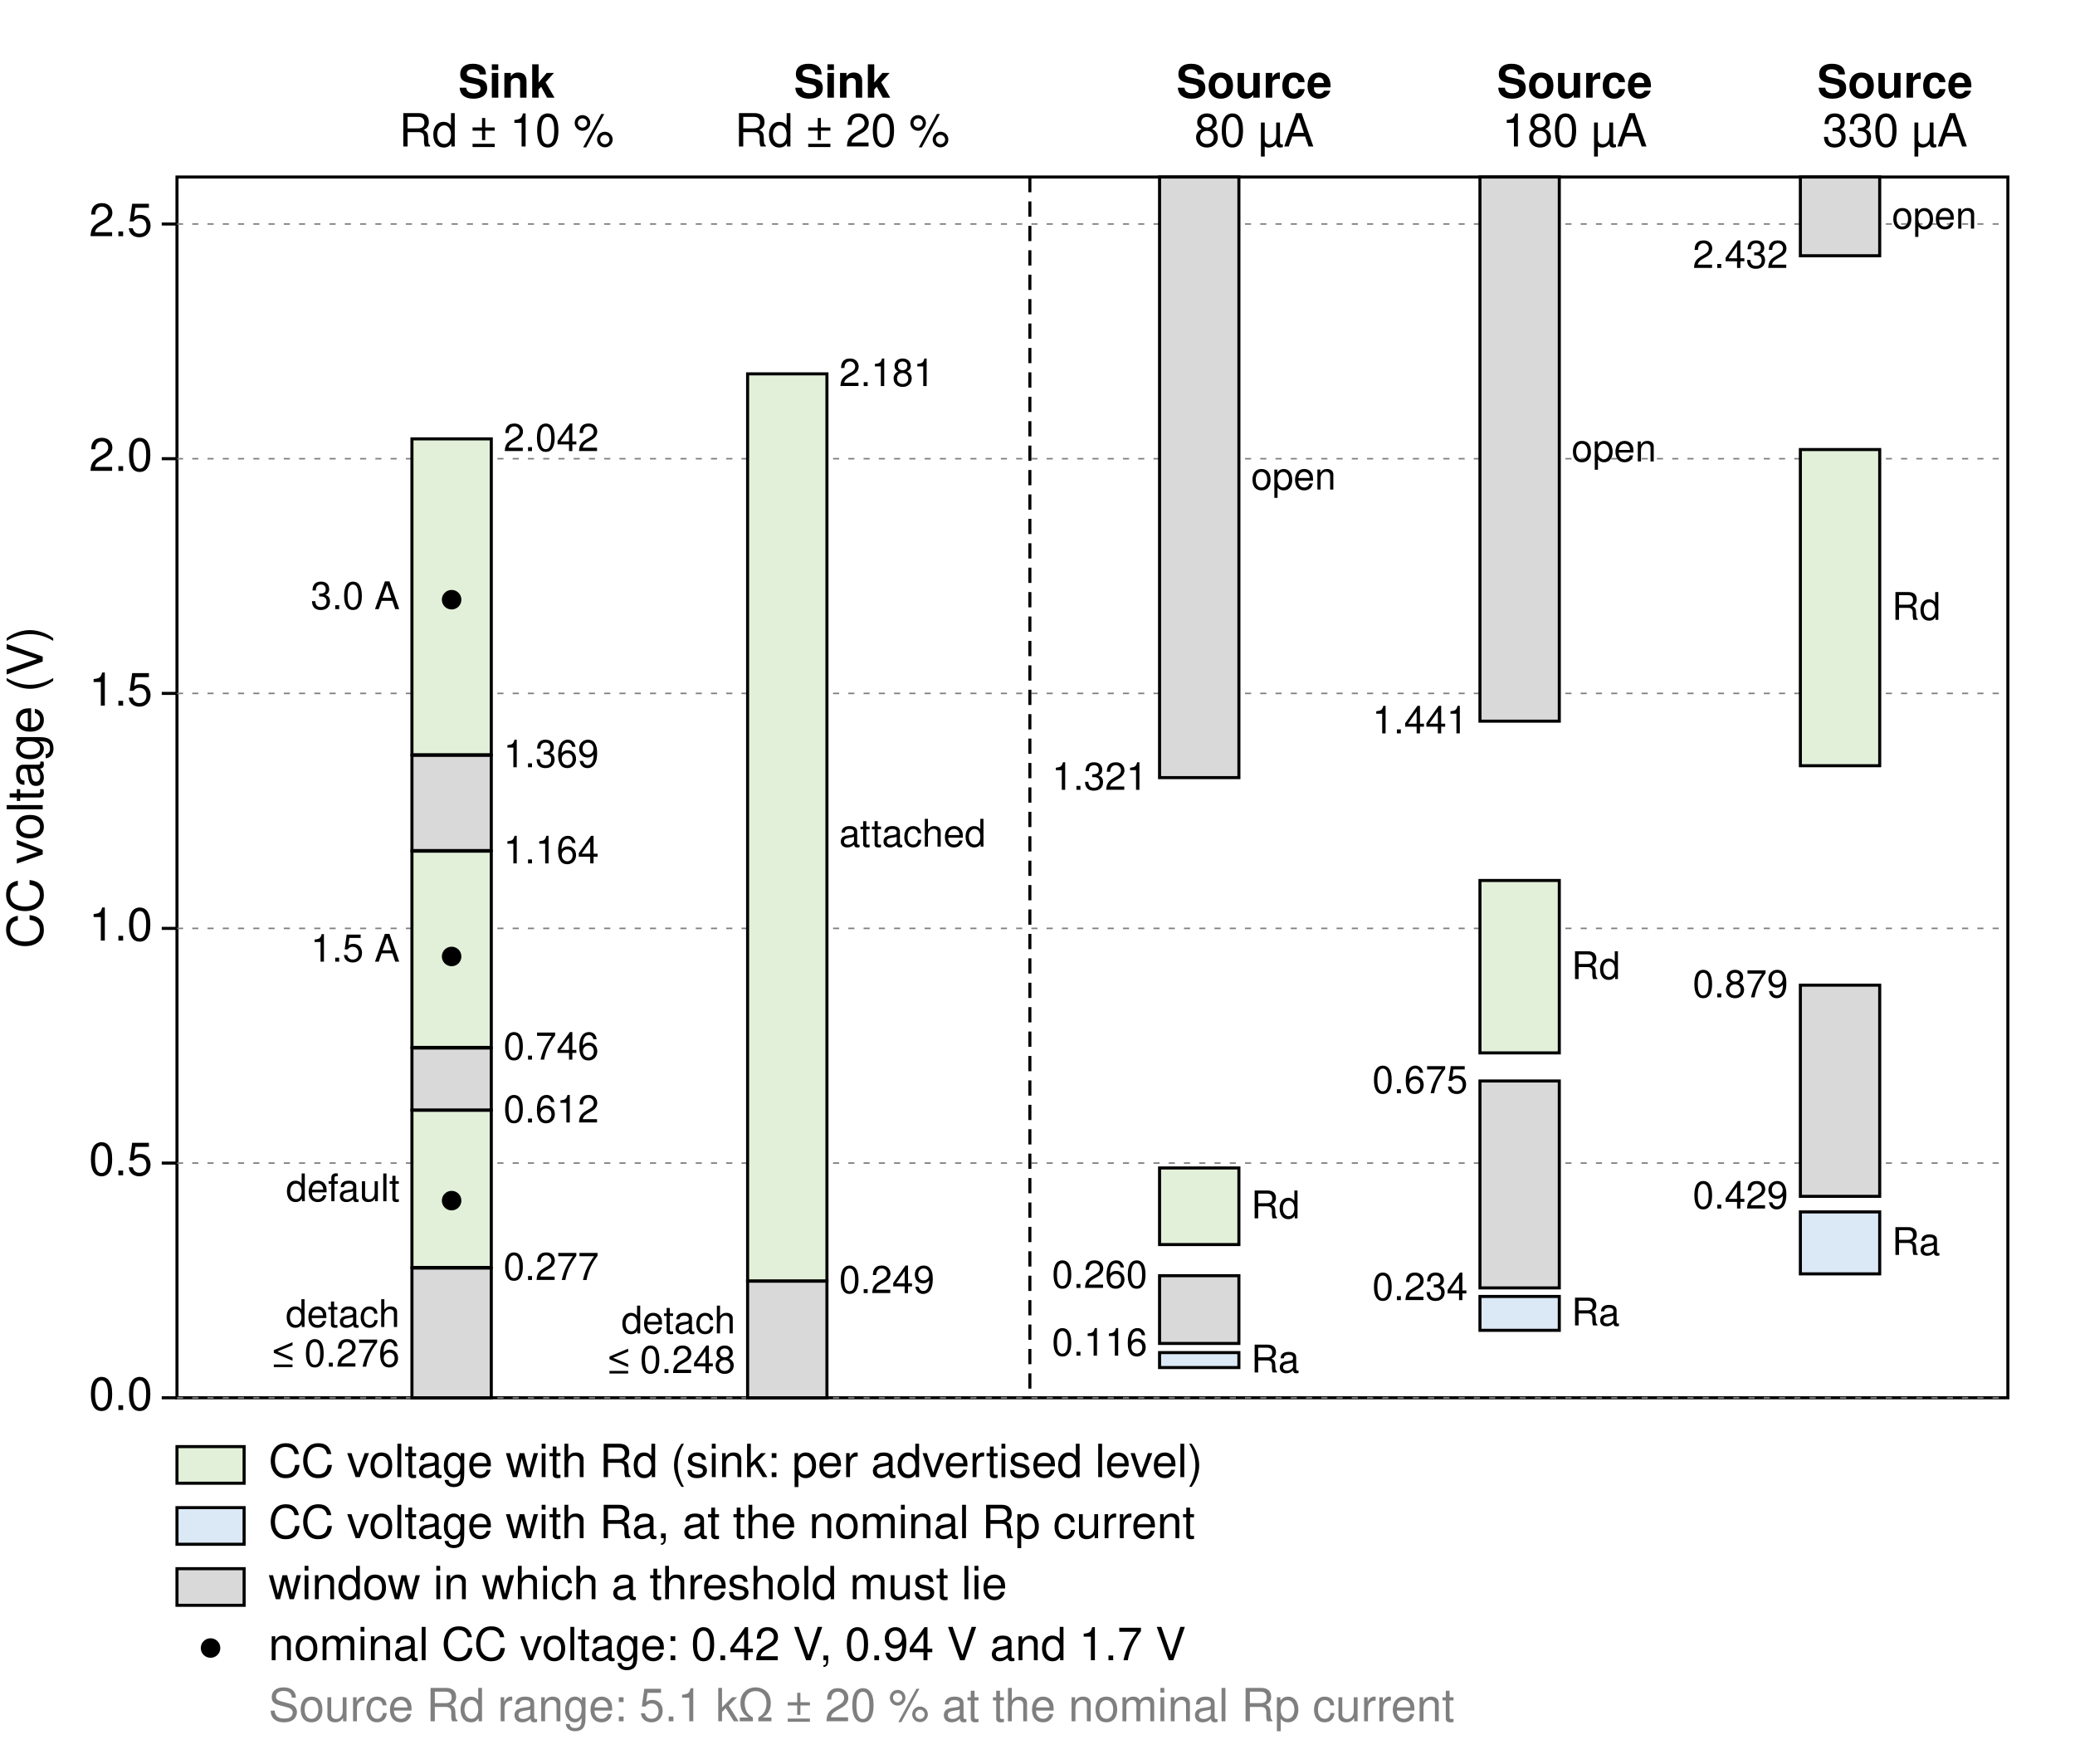
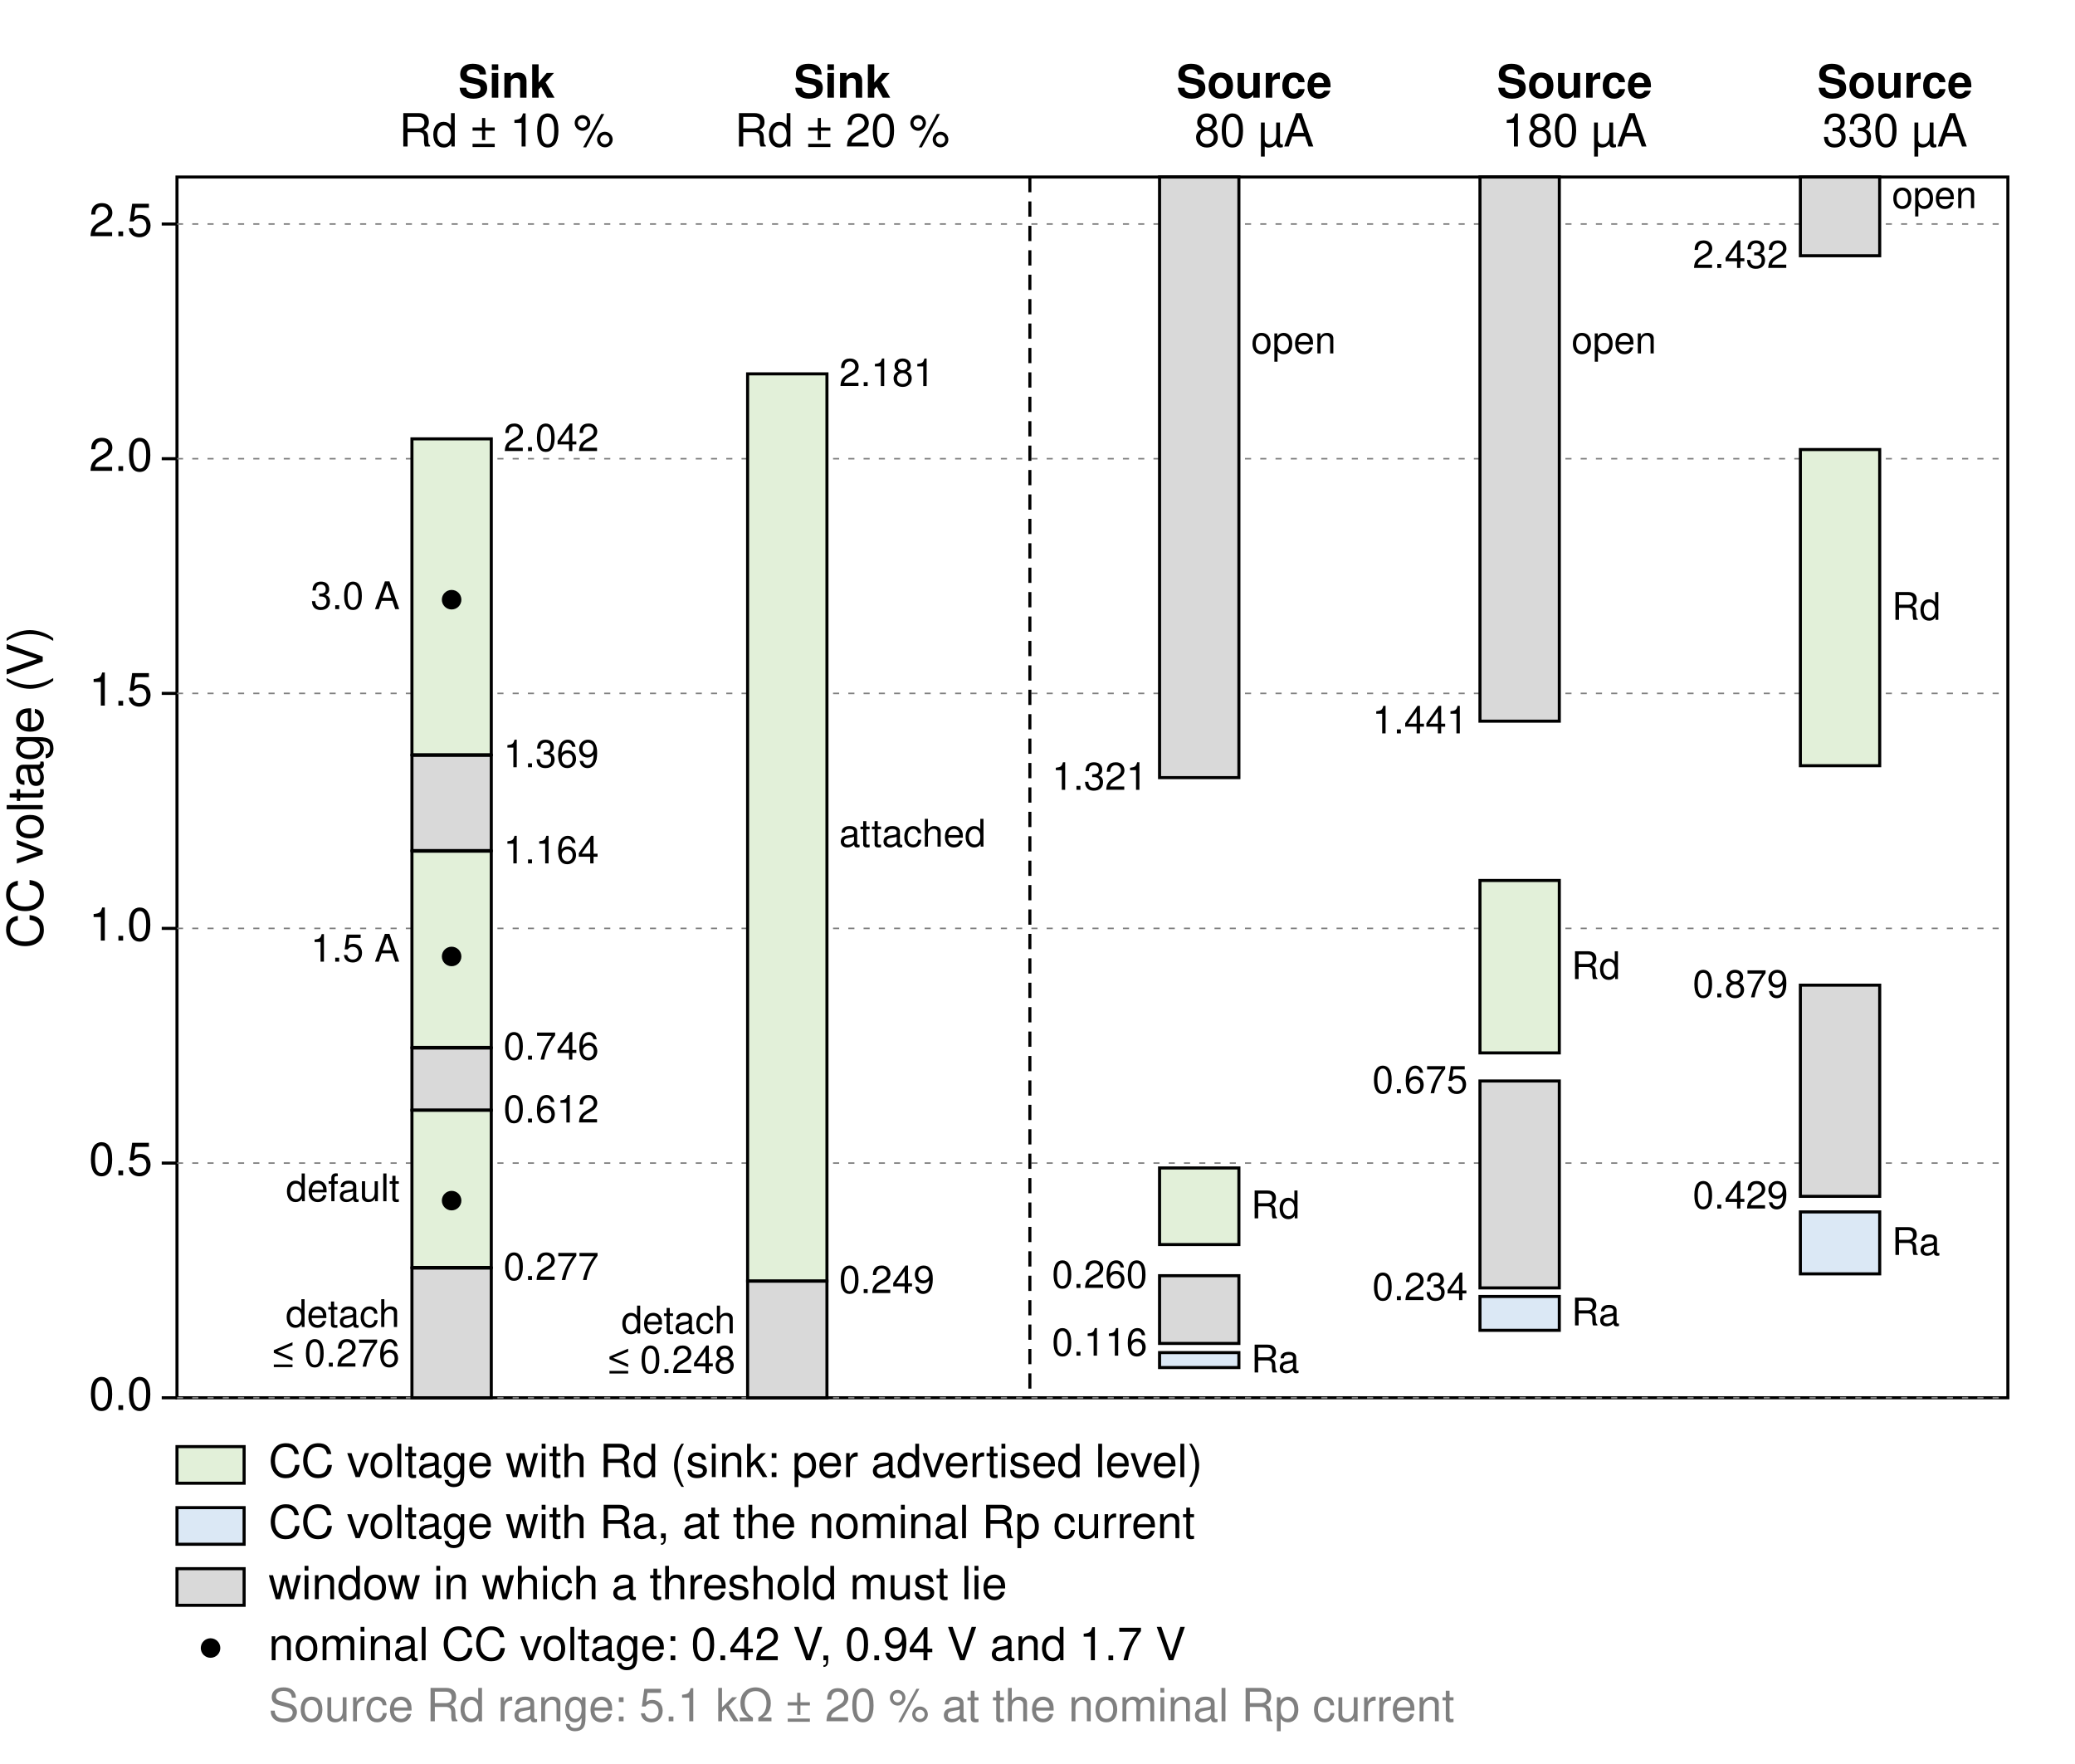
<svg xmlns="http://www.w3.org/2000/svg" width="680" height="578" viewBox="0 0 680 578">
  <defs>
    <marker id="arr" viewBox="0 0 10 10" refX="9" refY="5" markerWidth="7" markerHeight="7" orient="auto-start-reverse">
      <path d="M0,0 L10,5 L0,10 z" fill="#000000" />
    </marker>
  </defs>
  <rect width="680" height="578" fill="#ffffff" />
  <rect x="58.0" y="58.0" width="600.0" height="400.0" rx="0" fill="none" stroke="#000000" stroke-width="1.0" />
  <line x1="58.0" y1="458.0" x2="658.0" y2="458.0" stroke="#7f7f7f" stroke-width="0.5" stroke-dasharray="2,3" />
  <line x1="53.0" y1="458.0" x2="58.0" y2="458.0" stroke="#000000" stroke-width="1.0" />
  <text x="50.0" y="462.0" font-family="Helvetica, Arial, sans-serif" font-size="15.0" text-anchor="end" font-weight="normal" fill="#000000">0.0</text>
  <line x1="58.0" y1="381.1" x2="658.0" y2="381.1" stroke="#7f7f7f" stroke-width="0.5" stroke-dasharray="2,3" />
  <line x1="53.0" y1="381.1" x2="58.0" y2="381.1" stroke="#000000" stroke-width="1.0" />
  <text x="50.0" y="385.1" font-family="Helvetica, Arial, sans-serif" font-size="15.0" text-anchor="end" font-weight="normal" fill="#000000">0.5</text>
  <line x1="58.0" y1="304.2" x2="658.0" y2="304.2" stroke="#7f7f7f" stroke-width="0.5" stroke-dasharray="2,3" />
  <line x1="53.0" y1="304.2" x2="58.0" y2="304.2" stroke="#000000" stroke-width="1.0" />
  <text x="50.0" y="308.2" font-family="Helvetica, Arial, sans-serif" font-size="15.0" text-anchor="end" font-weight="normal" fill="#000000">1.0</text>
  <line x1="58.0" y1="227.2" x2="658.0" y2="227.2" stroke="#7f7f7f" stroke-width="0.5" stroke-dasharray="2,3" />
  <line x1="53.0" y1="227.2" x2="58.0" y2="227.2" stroke="#000000" stroke-width="1.0" />
  <text x="50.0" y="231.2" font-family="Helvetica, Arial, sans-serif" font-size="15.0" text-anchor="end" font-weight="normal" fill="#000000">1.5</text>
  <line x1="58.0" y1="150.3" x2="658.0" y2="150.3" stroke="#7f7f7f" stroke-width="0.5" stroke-dasharray="2,3" />
  <line x1="53.0" y1="150.3" x2="58.0" y2="150.3" stroke="#000000" stroke-width="1.0" />
  <text x="50.0" y="154.3" font-family="Helvetica, Arial, sans-serif" font-size="15.0" text-anchor="end" font-weight="normal" fill="#000000">2.0</text>
  <line x1="58.0" y1="73.4" x2="658.0" y2="73.4" stroke="#7f7f7f" stroke-width="0.5" stroke-dasharray="2,3" />
  <line x1="53.0" y1="73.4" x2="58.0" y2="73.4" stroke="#000000" stroke-width="1.0" />
  <text x="50.0" y="77.4" font-family="Helvetica, Arial, sans-serif" font-size="15.0" text-anchor="end" font-weight="normal" fill="#000000">2.5</text>
  <text x="14.0" y="258.0" font-family="Helvetica, Arial, sans-serif" font-size="16.2" text-anchor="middle" font-weight="normal" fill="#000000" transform="rotate(-90 14.0 258.0)">CC voltage (V)</text>
  <text x="166.0" y="32.0" font-family="Helvetica, Arial, sans-serif" font-size="15.0" text-anchor="middle" font-weight="bold" fill="#000000">Sink</text>
  <text x="166.0" y="48.0" font-family="Helvetica, Arial, sans-serif" font-size="15.0" text-anchor="middle" font-weight="normal" fill="#000000">Rd ± 10 %</text>
  <text x="276.0" y="32.0" font-family="Helvetica, Arial, sans-serif" font-size="15.0" text-anchor="middle" font-weight="bold" fill="#000000">Sink</text>
  <text x="276.0" y="48.0" font-family="Helvetica, Arial, sans-serif" font-size="15.0" text-anchor="middle" font-weight="normal" fill="#000000">Rd ± 20 %</text>
  <text x="411.0" y="32.0" font-family="Helvetica, Arial, sans-serif" font-size="15.0" text-anchor="middle" font-weight="bold" fill="#000000">Source</text>
  <text x="411.0" y="48.0" font-family="Helvetica, Arial, sans-serif" font-size="15.0" text-anchor="middle" font-weight="normal" fill="#000000">80 µA</text>
  <text x="516.0" y="32.0" font-family="Helvetica, Arial, sans-serif" font-size="15.0" text-anchor="middle" font-weight="bold" fill="#000000">Source</text>
  <text x="516.0" y="48.0" font-family="Helvetica, Arial, sans-serif" font-size="15.0" text-anchor="middle" font-weight="normal" fill="#000000">180 µA</text>
  <text x="621.0" y="32.0" font-family="Helvetica, Arial, sans-serif" font-size="15.0" text-anchor="middle" font-weight="bold" fill="#000000">Source</text>
  <text x="621.0" y="48.0" font-family="Helvetica, Arial, sans-serif" font-size="15.0" text-anchor="middle" font-weight="normal" fill="#000000">330 µA</text>
  <line x1="337.5" y1="58.0" x2="337.5" y2="458.0" stroke="#000000" stroke-width="1.0" stroke-dasharray="5,3" />
  <rect x="135.0" y="415.5" width="26.0" height="42.5" rx="0" fill="#d9d9d9" stroke="#000000" stroke-width="1.0" />
  <rect x="135.0" y="363.8" width="26.0" height="51.5" rx="0" fill="#e2f0d9" stroke="#000000" stroke-width="1.0" />
  <text x="165.0" y="367.8" font-family="Helvetica, Arial, sans-serif" font-size="12.5" text-anchor="start" font-weight="normal" fill="#000000">0.612</text>
  <text x="165.0" y="419.4" font-family="Helvetica, Arial, sans-serif" font-size="12.5" text-anchor="start" font-weight="normal" fill="#000000">0.277</text>
  <rect x="135.0" y="343.4" width="26.0" height="20.3" rx="0" fill="#d9d9d9" stroke="#000000" stroke-width="1.0" />
  <rect x="135.0" y="278.9" width="26.0" height="64.3" rx="0" fill="#e2f0d9" stroke="#000000" stroke-width="1.0" />
  <text x="165.0" y="282.9" font-family="Helvetica, Arial, sans-serif" font-size="12.5" text-anchor="start" font-weight="normal" fill="#000000">1.164</text>
  <text x="165.0" y="347.2" font-family="Helvetica, Arial, sans-serif" font-size="12.5" text-anchor="start" font-weight="normal" fill="#000000">0.746</text>
  <rect x="135.0" y="247.5" width="26.0" height="31.2" rx="0" fill="#d9d9d9" stroke="#000000" stroke-width="1.0" />
  <rect x="135.0" y="143.8" width="26.0" height="103.5" rx="0" fill="#e2f0d9" stroke="#000000" stroke-width="1.0" />
  <text x="165.0" y="147.8" font-family="Helvetica, Arial, sans-serif" font-size="12.5" text-anchor="start" font-weight="normal" fill="#000000">2.042</text>
  <text x="165.0" y="251.4" font-family="Helvetica, Arial, sans-serif" font-size="12.5" text-anchor="start" font-weight="normal" fill="#000000">1.369</text>
  <text x="131.0" y="393.6" font-family="Helvetica, Arial, sans-serif" font-size="12.5" text-anchor="end" font-weight="normal" fill="#000000">default</text>
  <text x="131.0" y="315.1" font-family="Helvetica, Arial, sans-serif" font-size="12.5" text-anchor="end" font-weight="normal" fill="#000000">1.5 A</text>
  <text x="131.0" y="199.6" font-family="Helvetica, Arial, sans-serif" font-size="12.5" text-anchor="end" font-weight="normal" fill="#000000">3.0 A</text>
  <text x="131.0" y="434.8" font-family="Helvetica, Arial, sans-serif" font-size="12.5" text-anchor="end" font-weight="normal" fill="#000000">detach</text>
  <text x="131.0" y="447.8" font-family="Helvetica, Arial, sans-serif" font-size="12.5" text-anchor="end" font-weight="normal" fill="#000000">≤ 0.276</text>
  <circle cx="148.0" cy="393.4" r="3.2" fill="#000000" />
  <circle cx="148.0" cy="313.4" r="3.2" fill="#000000" />
  <circle cx="148.0" cy="196.5" r="3.2" fill="#000000" />
  <rect x="245.0" y="419.8" width="26.0" height="38.2" rx="0" fill="#d9d9d9" stroke="#000000" stroke-width="1.0" />
  <rect x="245.0" y="122.5" width="26.0" height="297.2" rx="0" fill="#e2f0d9" stroke="#000000" stroke-width="1.0" />
  <text x="275.0" y="126.5" font-family="Helvetica, Arial, sans-serif" font-size="12.5" text-anchor="start" font-weight="normal" fill="#000000">2.181</text>
  <text x="275.0" y="423.7" font-family="Helvetica, Arial, sans-serif" font-size="12.5" text-anchor="start" font-weight="normal" fill="#000000">0.249</text>
  <text x="275.0" y="277.4" font-family="Helvetica, Arial, sans-serif" font-size="12.5" text-anchor="start" font-weight="normal" fill="#000000">attached</text>
  <text x="241.0" y="436.9" font-family="Helvetica, Arial, sans-serif" font-size="12.5" text-anchor="end" font-weight="normal" fill="#000000">detach</text>
  <text x="241.0" y="449.9" font-family="Helvetica, Arial, sans-serif" font-size="12.5" text-anchor="end" font-weight="normal" fill="#000000">≤ 0.248</text>
  <rect x="380.0" y="443.2" width="26.0" height="4.9" rx="0" fill="#dbe8f5" stroke="#000000" stroke-width="1.0" />
  <rect x="380.0" y="418.0" width="26.0" height="22.2" rx="0" fill="#d9d9d9" stroke="#000000" stroke-width="1.0" />
  <text x="376.0" y="422.0" font-family="Helvetica, Arial, sans-serif" font-size="12.5" text-anchor="end" font-weight="normal" fill="#000000">0.260</text>
  <text x="376.0" y="444.2" font-family="Helvetica, Arial, sans-serif" font-size="12.5" text-anchor="end" font-weight="normal" fill="#000000">0.116</text>
  <rect x="380.0" y="382.7" width="26.0" height="25.1" rx="0" fill="#e2f0d9" stroke="#000000" stroke-width="1.0" />
  <rect x="380.0" y="58.0" width="26.0" height="196.8" rx="0" fill="#d9d9d9" stroke="#000000" stroke-width="1.0" />
  <text x="376.0" y="258.8" font-family="Helvetica, Arial, sans-serif" font-size="12.5" text-anchor="end" font-weight="normal" fill="#000000">1.321</text>
  <text x="410.0" y="449.7" font-family="Helvetica, Arial, sans-serif" font-size="12.5" text-anchor="start" font-weight="normal" fill="#000000">Ra</text>
  <text x="410.0" y="399.2" font-family="Helvetica, Arial, sans-serif" font-size="12.5" text-anchor="start" font-weight="normal" fill="#000000">Rd</text>
-   <text x="410.0" y="160.4" font-family="Helvetica, Arial, sans-serif" font-size="12.5" text-anchor="start" font-weight="normal" fill="#000000">open</text>
+   <text x="410.0" y="115.8" font-family="Helvetica, Arial, sans-serif" font-size="12.5" text-anchor="start" font-weight="normal" fill="#000000">open</text>
  <rect x="485.0" y="424.8" width="26.0" height="11.1" rx="0" fill="#dbe8f5" stroke="#000000" stroke-width="1.0" />
  <rect x="485.0" y="354.2" width="26.0" height="67.8" rx="0" fill="#d9d9d9" stroke="#000000" stroke-width="1.0" />
  <text x="481.0" y="358.2" font-family="Helvetica, Arial, sans-serif" font-size="12.5" text-anchor="end" font-weight="normal" fill="#000000">0.675</text>
  <text x="481.0" y="426.0" font-family="Helvetica, Arial, sans-serif" font-size="12.5" text-anchor="end" font-weight="normal" fill="#000000">0.234</text>
  <rect x="485.0" y="288.5" width="26.0" height="56.5" rx="0" fill="#e2f0d9" stroke="#000000" stroke-width="1.0" />
  <rect x="485.0" y="58.0" width="26.0" height="178.3" rx="0" fill="#d9d9d9" stroke="#000000" stroke-width="1.0" />
  <text x="481.0" y="240.3" font-family="Helvetica, Arial, sans-serif" font-size="12.5" text-anchor="end" font-weight="normal" fill="#000000">1.441</text>
  <text x="515.0" y="434.3" font-family="Helvetica, Arial, sans-serif" font-size="12.5" text-anchor="start" font-weight="normal" fill="#000000">Ra</text>
  <text x="515.0" y="320.8" font-family="Helvetica, Arial, sans-serif" font-size="12.5" text-anchor="start" font-weight="normal" fill="#000000">Rd</text>
-   <text x="515.0" y="151.2" font-family="Helvetica, Arial, sans-serif" font-size="12.5" text-anchor="start" font-weight="normal" fill="#000000">open</text>
+   <text x="515.0" y="115.8" font-family="Helvetica, Arial, sans-serif" font-size="12.5" text-anchor="start" font-weight="normal" fill="#000000">open</text>
  <rect x="590.0" y="397.1" width="26.0" height="20.3" rx="0" fill="#dbe8f5" stroke="#000000" stroke-width="1.0" />
  <rect x="590.0" y="322.8" width="26.0" height="69.2" rx="0" fill="#d9d9d9" stroke="#000000" stroke-width="1.0" />
  <text x="586.0" y="326.8" font-family="Helvetica, Arial, sans-serif" font-size="12.5" text-anchor="end" font-weight="normal" fill="#000000">0.879</text>
  <text x="586.0" y="396.0" font-family="Helvetica, Arial, sans-serif" font-size="12.5" text-anchor="end" font-weight="normal" fill="#000000">0.429</text>
  <rect x="590.0" y="147.3" width="26.0" height="103.6" rx="0" fill="#e2f0d9" stroke="#000000" stroke-width="1.0" />
  <rect x="590.0" y="58.0" width="26.0" height="25.8" rx="0" fill="#d9d9d9" stroke="#000000" stroke-width="1.0" />
  <text x="586.0" y="87.8" font-family="Helvetica, Arial, sans-serif" font-size="12.5" text-anchor="end" font-weight="normal" fill="#000000">2.432</text>
  <text x="620.0" y="411.2" font-family="Helvetica, Arial, sans-serif" font-size="12.5" text-anchor="start" font-weight="normal" fill="#000000">Ra</text>
  <text x="620.0" y="203.1" font-family="Helvetica, Arial, sans-serif" font-size="12.5" text-anchor="start" font-weight="normal" fill="#000000">Rd</text>
-   <text x="620.0" y="74.9" font-family="Helvetica, Arial, sans-serif" font-size="12.5" text-anchor="start" font-weight="normal" fill="#000000">open</text>
+   <text x="620.0" y="68.2" font-family="Helvetica, Arial, sans-serif" font-size="12.5" text-anchor="start" font-weight="normal" fill="#000000">open</text>
  <rect x="58.0" y="474.0" width="22.0" height="12.0" rx="0" fill="#e2f0d9" stroke="#000000" stroke-width="1.0" />
  <text x="88.0" y="484.0" font-family="Helvetica, Arial, sans-serif" font-size="15.0" text-anchor="start" font-weight="normal" fill="#000000">CC voltage with Rd (sink: per advertised level)</text>
  <rect x="58.0" y="494.0" width="22.0" height="12.0" rx="0" fill="#dbe8f5" stroke="#000000" stroke-width="1.0" />
  <text x="88.0" y="504.0" font-family="Helvetica, Arial, sans-serif" font-size="15.0" text-anchor="start" font-weight="normal" fill="#000000">CC voltage with Ra, at the nominal Rp current</text>
  <rect x="58.0" y="514.0" width="22.0" height="12.0" rx="0" fill="#d9d9d9" stroke="#000000" stroke-width="1.0" />
  <text x="88.0" y="524.0" font-family="Helvetica, Arial, sans-serif" font-size="15.0" text-anchor="start" font-weight="normal" fill="#000000">window in which a threshold must lie</text>
  <circle cx="69.0" cy="540.0" r="3.2" fill="#000000" />
  <text x="88.0" y="544.0" font-family="Helvetica, Arial, sans-serif" font-size="15.0" text-anchor="start" font-weight="normal" fill="#000000">nominal CC voltage: 0.42 V, 0.94 V and 1.7 V</text>
  <text x="88.0" y="564.0" font-family="Helvetica, Arial, sans-serif" font-size="15.0" text-anchor="start" font-weight="normal" fill="#7f7f7f">Source Rd range: 5.1 kΩ ± 20 % at the nominal Rp current</text>
</svg>
